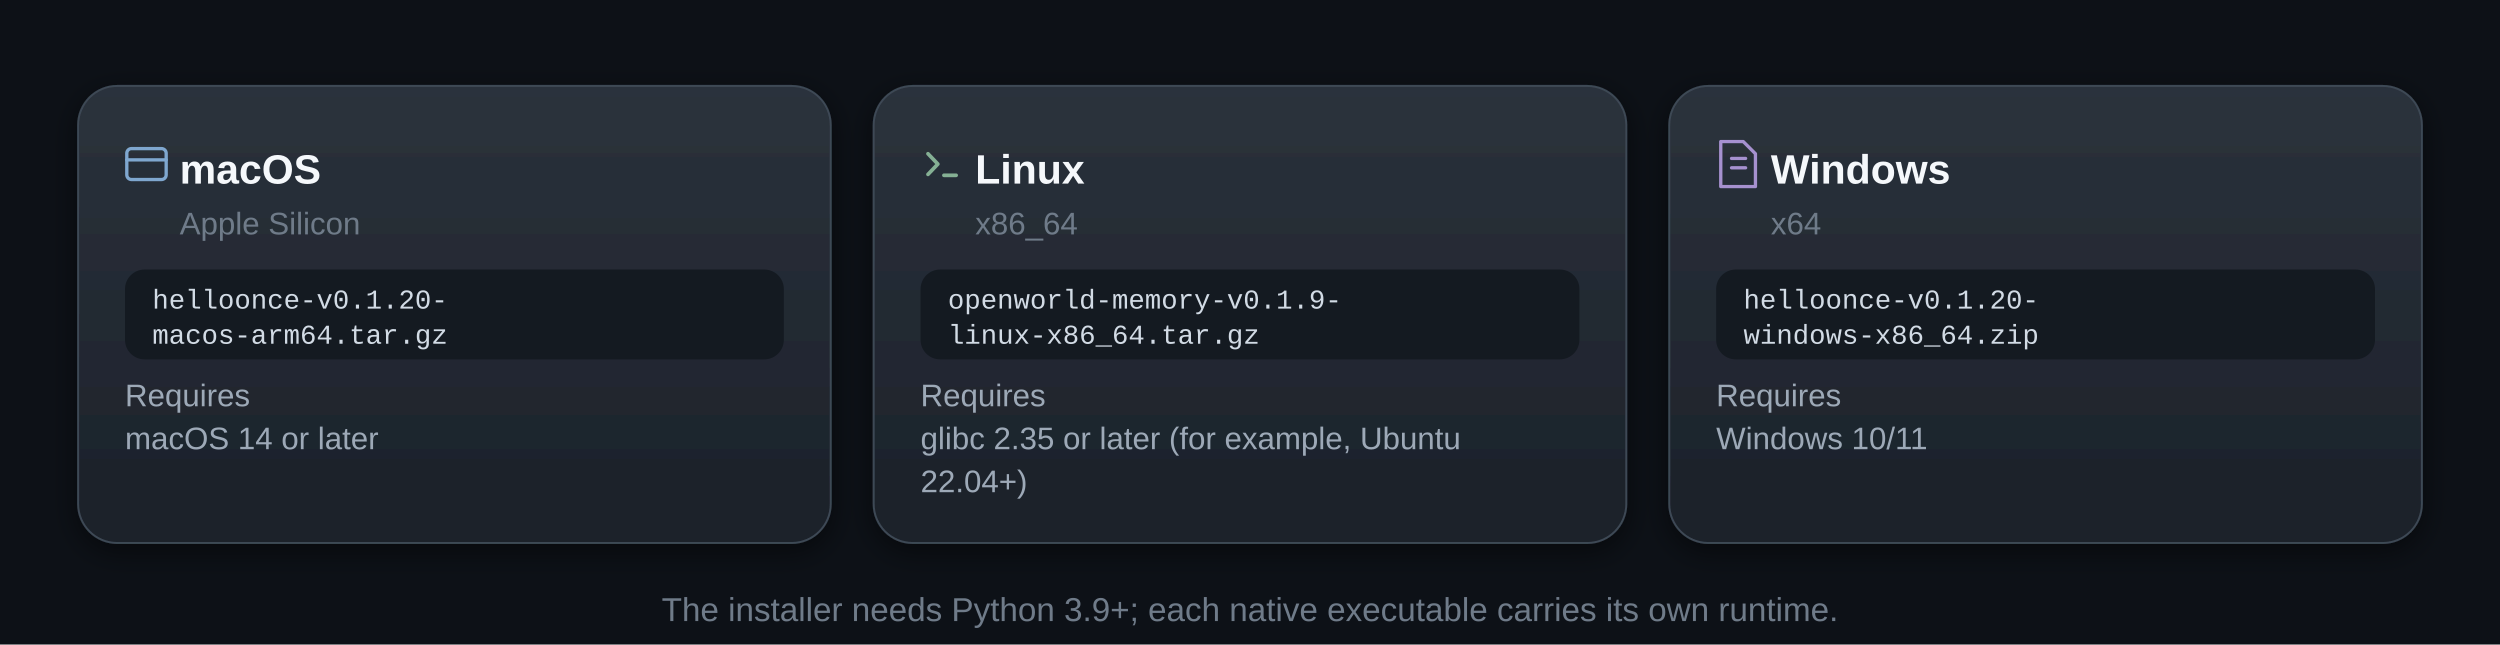
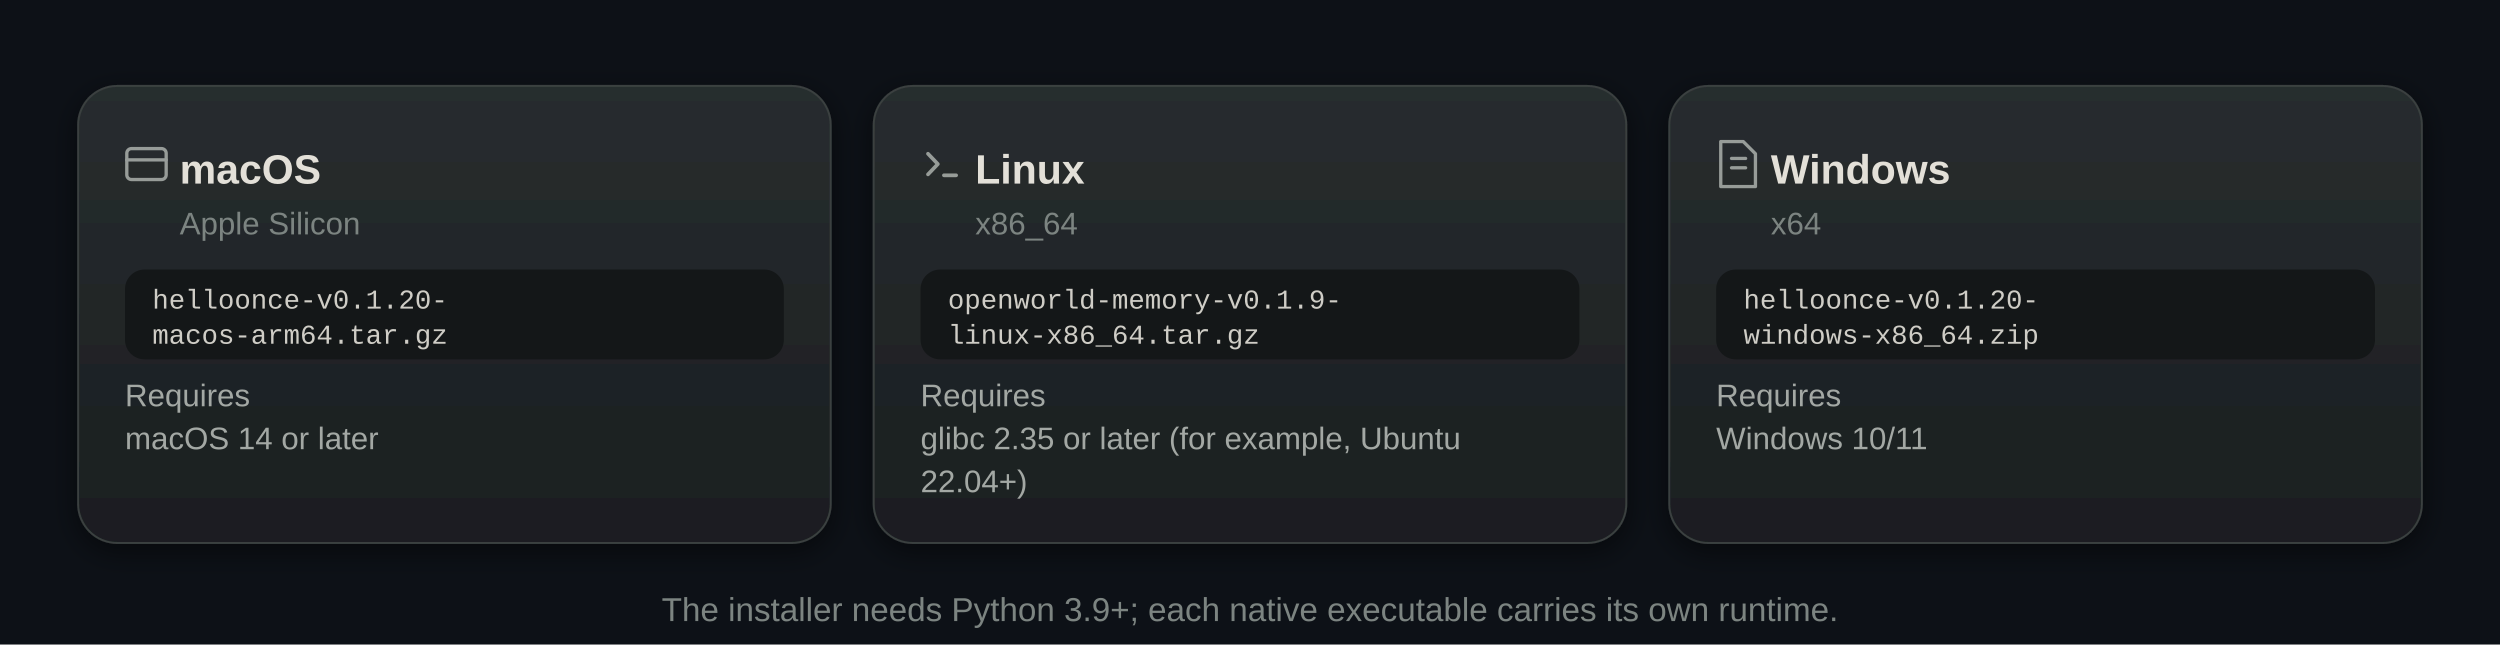
<svg xmlns="http://www.w3.org/2000/svg" viewBox="0 0 1280 330" width="1280" height="330" role="img" aria-label="Native packages for macOS Apple Silicon, Linux x86_64 and Windows x64, with their requirements.">
  <defs>
    <radialGradient id="halo" cx="50%" cy="50%" r="50%">
-       <stop offset="0" stop-color="#FF7A70" stop-opacity=".55" />
-       <stop offset=".45" stop-color="#FF7A70" stop-opacity=".18" />
-       <stop offset="1" stop-color="#FF7A70" stop-opacity="0" />
+       <stop offset="0" stop-color="#A3A8A4" stop-opacity=".55" />
+       <stop offset=".45" stop-color="#A3A8A4" stop-opacity=".18" />
+       <stop offset="1" stop-color="#A3A8A4" stop-opacity="0" />
    </radialGradient>
    <linearGradient id="cardGrad" x1="0" y1="0" x2="0" y2="1">
-       <stop offset="0" stop-color="#2B323C" />
-       <stop offset="1" stop-color="#1B2129" />
+       <stop offset="0" stop-color="#282D2F" />
+       <stop offset="1" stop-color="#1A1E20" />
    </linearGradient>
    <linearGradient id="cardAltGrad" x1="0" y1="0" x2="0" y2="1">
-       <stop offset="0" stop-color="#39424F" />
-       <stop offset="1" stop-color="#262E38" />
+       <stop offset="0" stop-color="#343A3B" />
+       <stop offset="1" stop-color="#232829" />
    </linearGradient>
    <filter id="soft" x="-30%" y="-30%" width="160%" height="180%">
-       <feDropShadow dx="0" dy="8" stdDeviation="14" flood-color="rgba(1,4,9,.62)" flood-opacity="1" />
+       <feDropShadow dx="0" dy="8" stdDeviation="14" flood-color="rgba(0,0,0,.62)" flood-opacity="1" />
    </filter>
    <filter id="softSm" x="-30%" y="-30%" width="160%" height="180%">
-       <feDropShadow dx="0" dy="4" stdDeviation="7" flood-color="rgba(1,4,9,.62)" flood-opacity=".8" />
+       <feDropShadow dx="0" dy="4" stdDeviation="7" flood-color="rgba(0,0,0,.62)" flood-opacity=".8" />
    </filter>
  </defs>
  <style>
  .s{font-family:-apple-system, BlinkMacSystemFont, 'Segoe UI Variable Display', 'Segoe UI', 'Helvetica Neue', Arial, 'Microsoft YaHei', 'PingFang SC', 'Hiragino Sans GB', 'Noto Sans CJK SC', sans-serif}
  .m{font-family:ui-monospace, SFMono-Regular, 'SF Mono', Menlo, Consolas, 'Liberation Mono', 'Microsoft YaHei', monospace}
  .rise{opacity:0;animation:rise .9s cubic-bezier(.16,.84,.32,1) both}
  @keyframes rise{from{opacity:0;transform:translateY(14px);filter:blur(6px)}to{opacity:1;transform:none;filter:blur(0)}}
  @keyframes breathe{0%,100%{opacity:.45;transform:scale(.96)}50%{opacity:.9;transform:scale(1.05)}}
  @keyframes breathe2{
    0%{opacity:.05;transform:scale(.93);animation-timing-function:cubic-bezier(.66,0,.34,1)}
    18%{opacity:.12;transform:scale(1.03);animation-timing-function:cubic-bezier(.37,0,.63,1)}
    34%{opacity:.07;transform:scale(.99);animation-timing-function:cubic-bezier(.45,0,.55,1)}
    57%{opacity:.15;transform:scale(1.085);animation-timing-function:cubic-bezier(.3,0,.7,1)}
    72%{opacity:.088;transform:scale(1.008);animation-timing-function:cubic-bezier(.6,0,.4,1)}
    88%{opacity:.126;transform:scale(1.052);animation-timing-function:cubic-bezier(.5,0,.5,1)}
    100%{opacity:.05;transform:scale(.93)}
  }
  @keyframes twinkle{0%,100%{opacity:.12}50%{opacity:.5}}
  .tw{animation:twinkle 9s ease-in-out infinite}
  .snr{animation:snr 5.4s cubic-bezier(.16,.84,.32,1) infinite;transform-box:fill-box;transform-origin:center}
  @keyframes snr{0%{transform:scale(.5);opacity:.55}65%{opacity:0}100%{transform:scale(1.6);opacity:0}}
  .swp{animation-timing-function:cubic-bezier(.83,0,.17,1);animation-iteration-count:infinite;opacity:0}
  .march{animation:march 1.65s linear infinite}
  .dp{animation:dotpulse 2.6s ease-in-out infinite}
  @keyframes dotpulse{0%,100%{opacity:.42}50%{opacity:1}}
  @keyframes march{to{stroke-dashoffset:-24}}
  .scan{animation:scan 4s cubic-bezier(.83,0,.17,1) infinite;opacity:0}
  @keyframes scan{0%{transform:translateX(0);opacity:0}8%{opacity:1}88%{opacity:1}100%{transform:translateX(1140px);opacity:0}}
  @media (prefers-reduced-motion: reduce){
    .rise{animation:none!important;opacity:1!important;filter:none!important;transform:none!important}
    .tw{animation:none!important;opacity:.55!important}
    .snr,.swp,.scan{animation:none!important;opacity:0!important}
    .march{animation:none!important}
    .dp{animation:none!important;opacity:1!important}
  }@keyframes swp{0%{transform:translateX(0);opacity:0}18%{opacity:1}82%{opacity:1}100%{transform:translateX(287.33px);opacity:0}}</style>
  <rect width="1280" height="330" fill="#0D1117" />
  <g filter="url(#softSm)">
-     <rect x="40" y="44" width="385.33" height="234" rx="20" fill="url(#cardGrad)" stroke="#3E4855" stroke-width="1" />
+     <rect x="40" y="44" width="385.33" height="234" rx="20" fill="url(#cardGrad)" stroke="#3A403F" stroke-width="1" />
  </g>
  <g transform="translate(75 84)" opacity=".9">
-     <g fill="none" stroke="#88B4E0" stroke-width="1.7" stroke-linecap="round">
+     <g fill="none" stroke="#A3A8A4" stroke-width="1.7" stroke-linecap="round">
      <rect x="-10.08" y="-7.92" width="20.16" height="15.84" rx="2.4" />
      <path d="M-10.08 -2.16 h20.16" />
    </g>
  </g>
-   <text x="92" y="94" font-size="21" font-weight="600" fill="#F5F8FB" class="s">macOS</text>
-   <text x="92" y="120" font-size="16" font-weight="400" fill="#6F7B89" class="s">Apple Silicon</text>
-   <rect x="64" y="138" width="337.33" height="46" rx="10" fill="#141A21" />
-   <text x="78" y="158" font-size="14" font-weight="400" fill="#D2DBE5" class="m">helloonce-v0.1.20-</text>
-   <text x="78" y="176" font-size="14" font-weight="400" fill="#D2DBE5" class="m">macos-arm64.tar.gz</text>
-   <text x="64" y="208" font-size="16" font-weight="400" fill="#9DA9B7" class="s">Requires</text>
-   <text x="64" y="230" font-size="16" font-weight="400" fill="#9DA9B7" class="s">macOS 14 or later</text>
+   <text x="92" y="94" font-size="21" font-weight="600" fill="#E3E0D8" class="s">macOS</text>
+   <text x="92" y="120" font-size="16" font-weight="400" fill="#7C8481" class="s">Apple Silicon</text>
+   <rect x="64" y="138" width="337.33" height="46" rx="10" fill="#141718" />
+   <text x="78" y="158" font-size="14" font-weight="400" fill="#CFCDC6" class="m">helloonce-v0.1.20-</text>
+   <text x="78" y="176" font-size="14" font-weight="400" fill="#CFCDC6" class="m">macos-arm64.tar.gz</text>
+   <text x="64" y="208" font-size="16" font-weight="400" fill="#A3A8A4" class="s">Requires</text>
+   <text x="64" y="230" font-size="16" font-weight="400" fill="#A3A8A4" class="s">macOS 14 or later</text>
  <g filter="url(#softSm)">
-     <rect x="447.33" y="44" width="385.33" height="234" rx="20" fill="url(#cardGrad)" stroke="#3E4855" stroke-width="1" />
+     <rect x="447.33" y="44" width="385.33" height="234" rx="20" fill="url(#cardGrad)" stroke="#3A403F" stroke-width="1" />
  </g>
  <g transform="translate(482.3333 84)" opacity=".9">
-     <g fill="none" stroke="#8FBE9E" stroke-width="1.9" stroke-linecap="round" stroke-linejoin="round">
+     <g fill="none" stroke="#A3A8A4" stroke-width="1.9" stroke-linecap="round" stroke-linejoin="round">
      <path d="M-7.2 -5.28 l5.04 5.28 l-5.04 5.28" />
      <path d="M0.96 5.76 h6.24" />
    </g>
  </g>
-   <text x="499.33" y="94" font-size="21" font-weight="600" fill="#F5F8FB" class="s">Linux</text>
-   <text x="499.33" y="120" font-size="16" font-weight="400" fill="#6F7B89" class="s">x86_64</text>
-   <rect x="471.33" y="138" width="337.33" height="46" rx="10" fill="#141A21" />
-   <text x="485.33" y="158" font-size="14" font-weight="400" fill="#D2DBE5" class="m">openworld-memory-v0.1.9-</text>
-   <text x="485.33" y="176" font-size="14" font-weight="400" fill="#D2DBE5" class="m">linux-x86_64.tar.gz</text>
-   <text x="471.33" y="208" font-size="16" font-weight="400" fill="#9DA9B7" class="s">Requires</text>
-   <text x="471.33" y="230" font-size="16" font-weight="400" fill="#9DA9B7" class="s">glibc 2.35 or later (for example, Ubuntu</text>
-   <text x="471.33" y="252" font-size="16" font-weight="400" fill="#9DA9B7" class="s">22.04+)</text>
+   <text x="499.33" y="94" font-size="21" font-weight="600" fill="#E3E0D8" class="s">Linux</text>
+   <text x="499.33" y="120" font-size="16" font-weight="400" fill="#7C8481" class="s">x86_64</text>
+   <rect x="471.33" y="138" width="337.33" height="46" rx="10" fill="#141718" />
+   <text x="485.33" y="158" font-size="14" font-weight="400" fill="#CFCDC6" class="m">openworld-memory-v0.1.9-</text>
+   <text x="485.33" y="176" font-size="14" font-weight="400" fill="#CFCDC6" class="m">linux-x86_64.tar.gz</text>
+   <text x="471.33" y="208" font-size="16" font-weight="400" fill="#A3A8A4" class="s">Requires</text>
+   <text x="471.33" y="230" font-size="16" font-weight="400" fill="#A3A8A4" class="s">glibc 2.35 or later (for example, Ubuntu</text>
+   <text x="471.33" y="252" font-size="16" font-weight="400" fill="#A3A8A4" class="s">22.04+)</text>
  <g filter="url(#softSm)">
-     <rect x="854.67" y="44" width="385.33" height="234" rx="20" fill="url(#cardGrad)" stroke="#3E4855" stroke-width="1" />
+     <rect x="854.67" y="44" width="385.33" height="234" rx="20" fill="url(#cardGrad)" stroke="#3A403F" stroke-width="1" />
  </g>
  <g transform="translate(889.6667 84)" opacity=".9">
-     <g fill="none" stroke="#B49BE0" stroke-width="1.7" stroke-linecap="round" stroke-linejoin="round">
+     <g fill="none" stroke="#A3A8A4" stroke-width="1.7" stroke-linecap="round" stroke-linejoin="round">
      <path d="M-8.64 -11.52 h11.52 l6.24 6.24 v16.8 h-17.76 z" />
      <path d="M-3.12 -2.88 h7.2 M-3.12 1.92 h7.2" />
    </g>
  </g>
-   <text x="906.67" y="94" font-size="21" font-weight="600" fill="#F5F8FB" class="s">Windows</text>
-   <text x="906.67" y="120" font-size="16" font-weight="400" fill="#6F7B89" class="s">x64</text>
-   <rect x="878.67" y="138" width="337.33" height="46" rx="10" fill="#141A21" />
-   <text x="892.67" y="158" font-size="14" font-weight="400" fill="#D2DBE5" class="m">helloonce-v0.1.20-</text>
-   <text x="892.67" y="176" font-size="14" font-weight="400" fill="#D2DBE5" class="m">windows-x86_64.zip</text>
-   <text x="878.67" y="208" font-size="16" font-weight="400" fill="#9DA9B7" class="s">Requires</text>
-   <text x="878.67" y="230" font-size="16" font-weight="400" fill="#9DA9B7" class="s">Windows 10/11</text>
-   <text x="640" y="318" font-size="17" font-weight="400" fill="#6F7B89" text-anchor="middle" class="s">The installer needs Python 3.9+; each native executable carries its own runtime.</text>
+   <text x="906.67" y="94" font-size="21" font-weight="600" fill="#E3E0D8" class="s">Windows</text>
+   <text x="906.67" y="120" font-size="16" font-weight="400" fill="#7C8481" class="s">x64</text>
+   <rect x="878.67" y="138" width="337.33" height="46" rx="10" fill="#141718" />
+   <text x="892.67" y="158" font-size="14" font-weight="400" fill="#CFCDC6" class="m">helloonce-v0.1.20-</text>
+   <text x="892.67" y="176" font-size="14" font-weight="400" fill="#CFCDC6" class="m">windows-x86_64.zip</text>
+   <text x="878.67" y="208" font-size="16" font-weight="400" fill="#A3A8A4" class="s">Requires</text>
+   <text x="878.67" y="230" font-size="16" font-weight="400" fill="#A3A8A4" class="s">Windows 10/11</text>
+   <text x="640" y="318" font-size="17" font-weight="400" fill="#7C8481" text-anchor="middle" class="s">The installer needs Python 3.9+; each native executable carries its own runtime.</text>
</svg>
